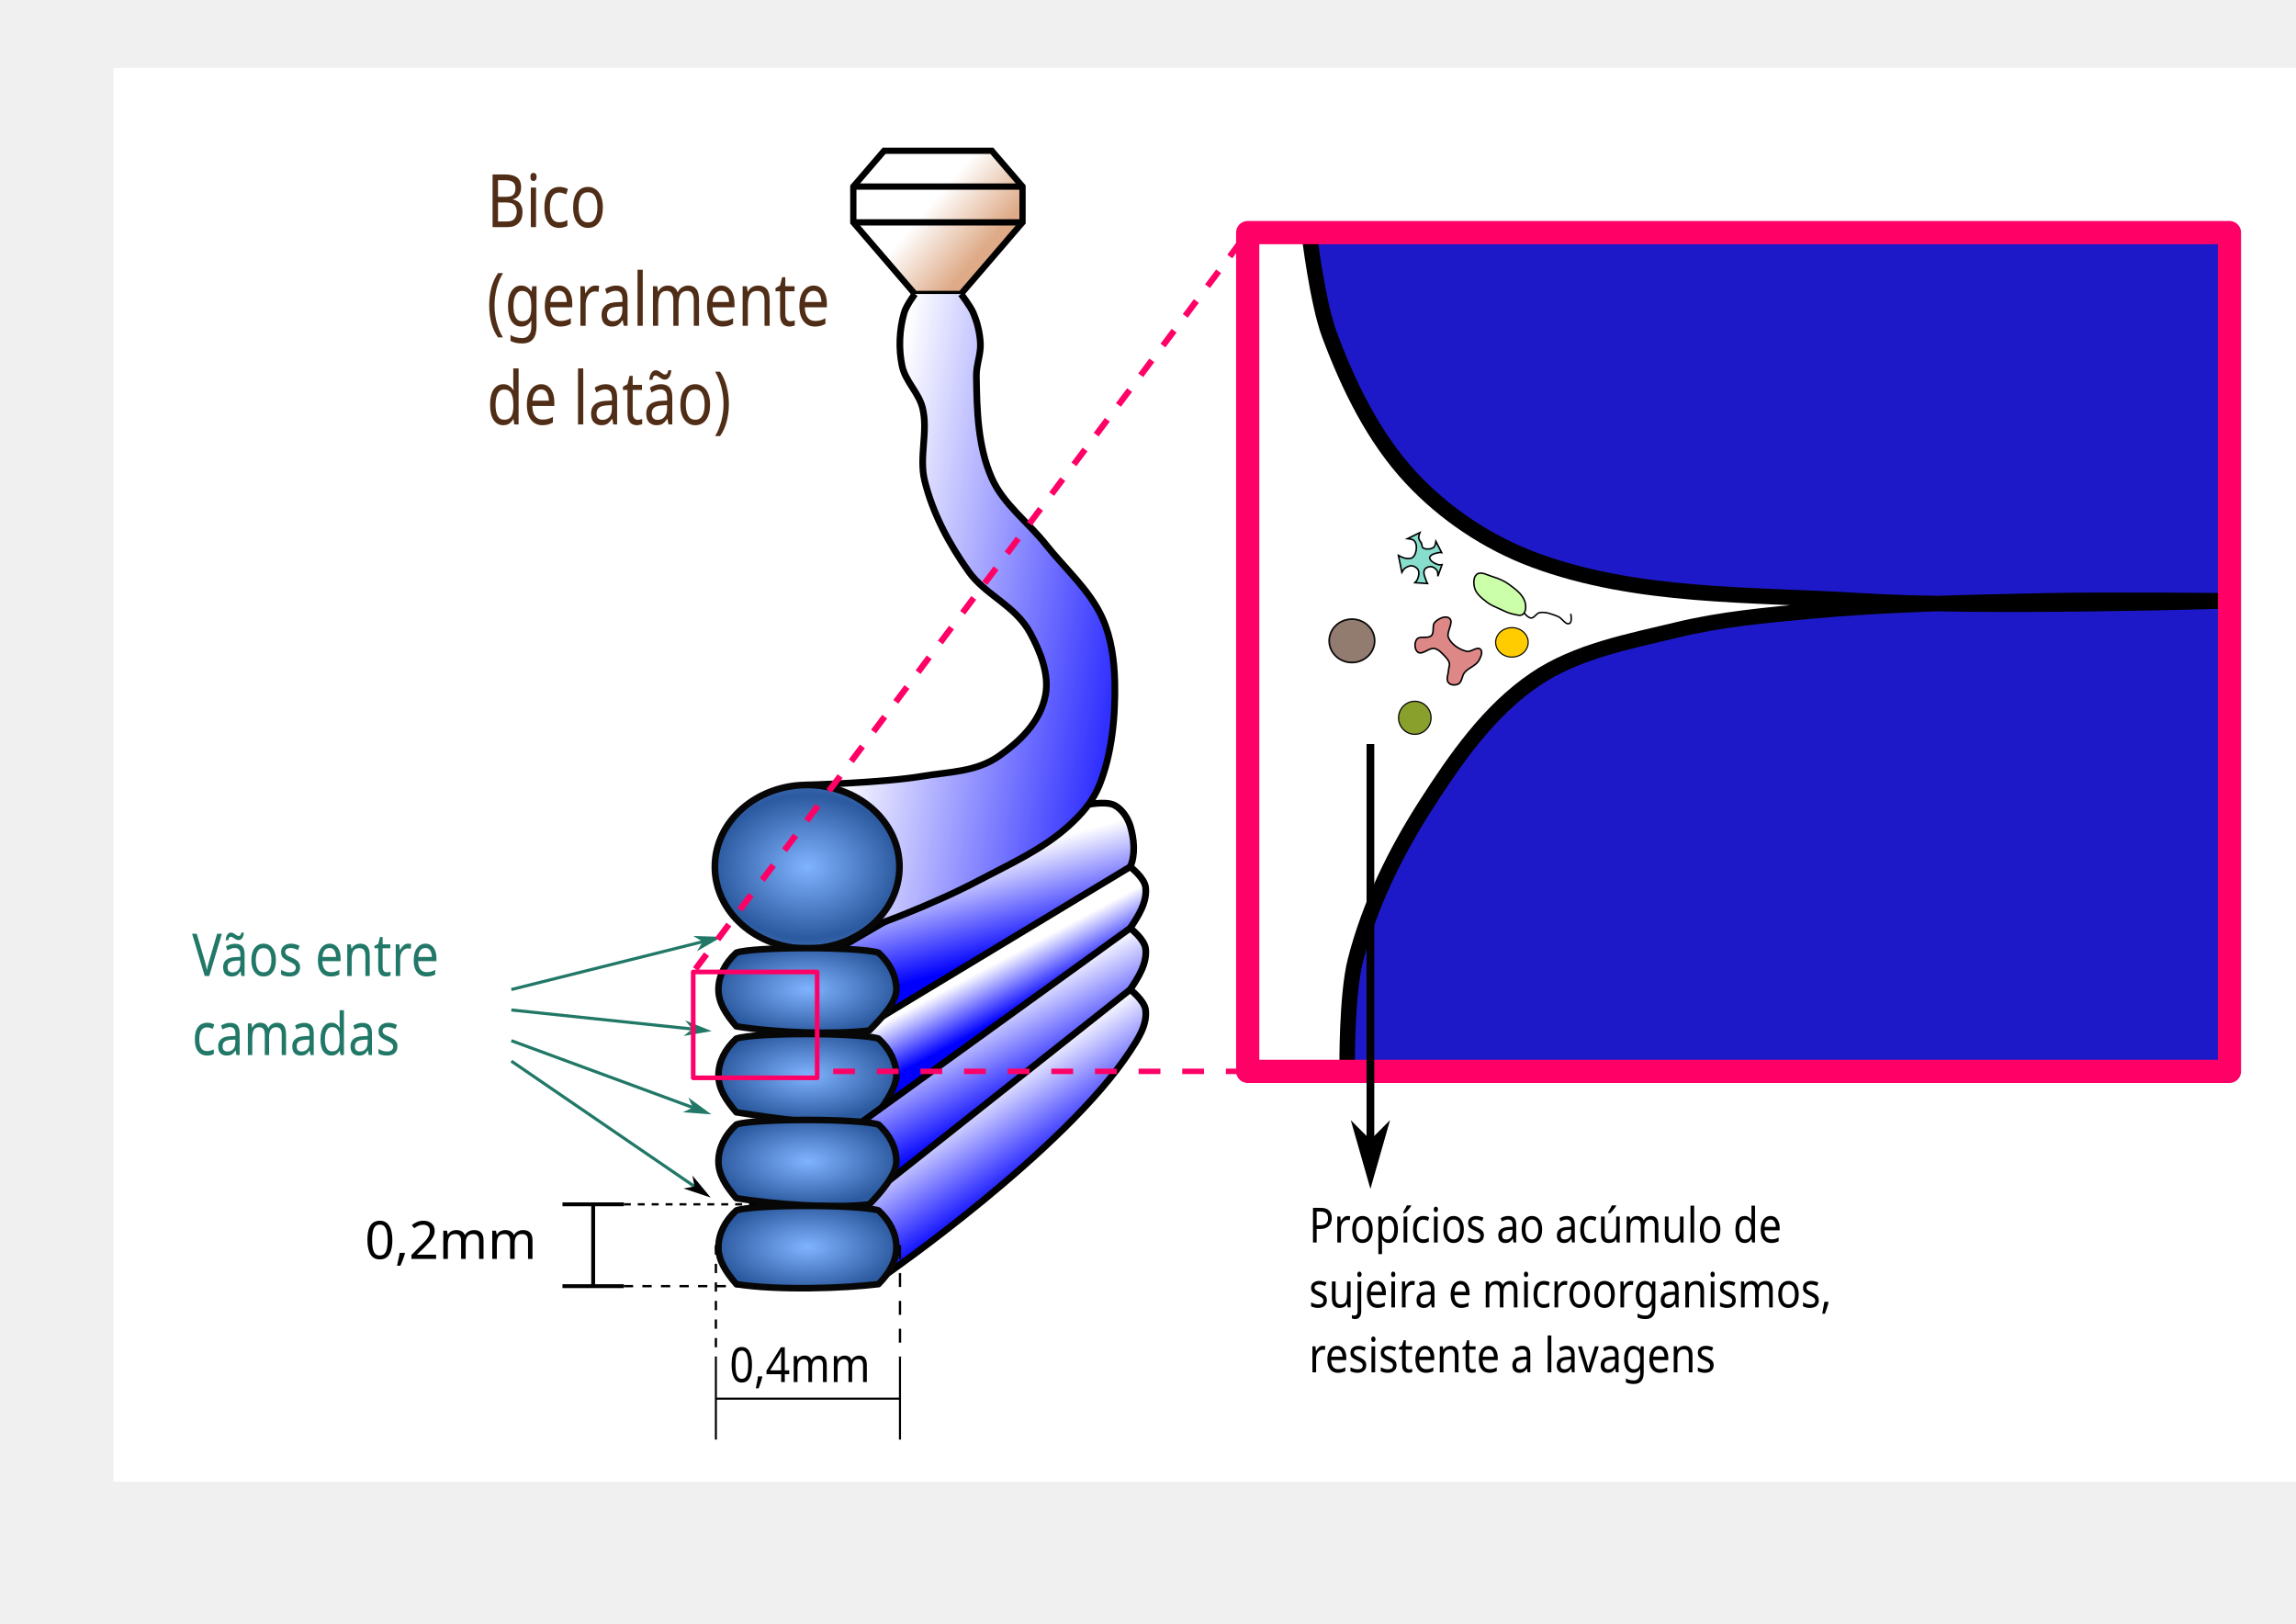
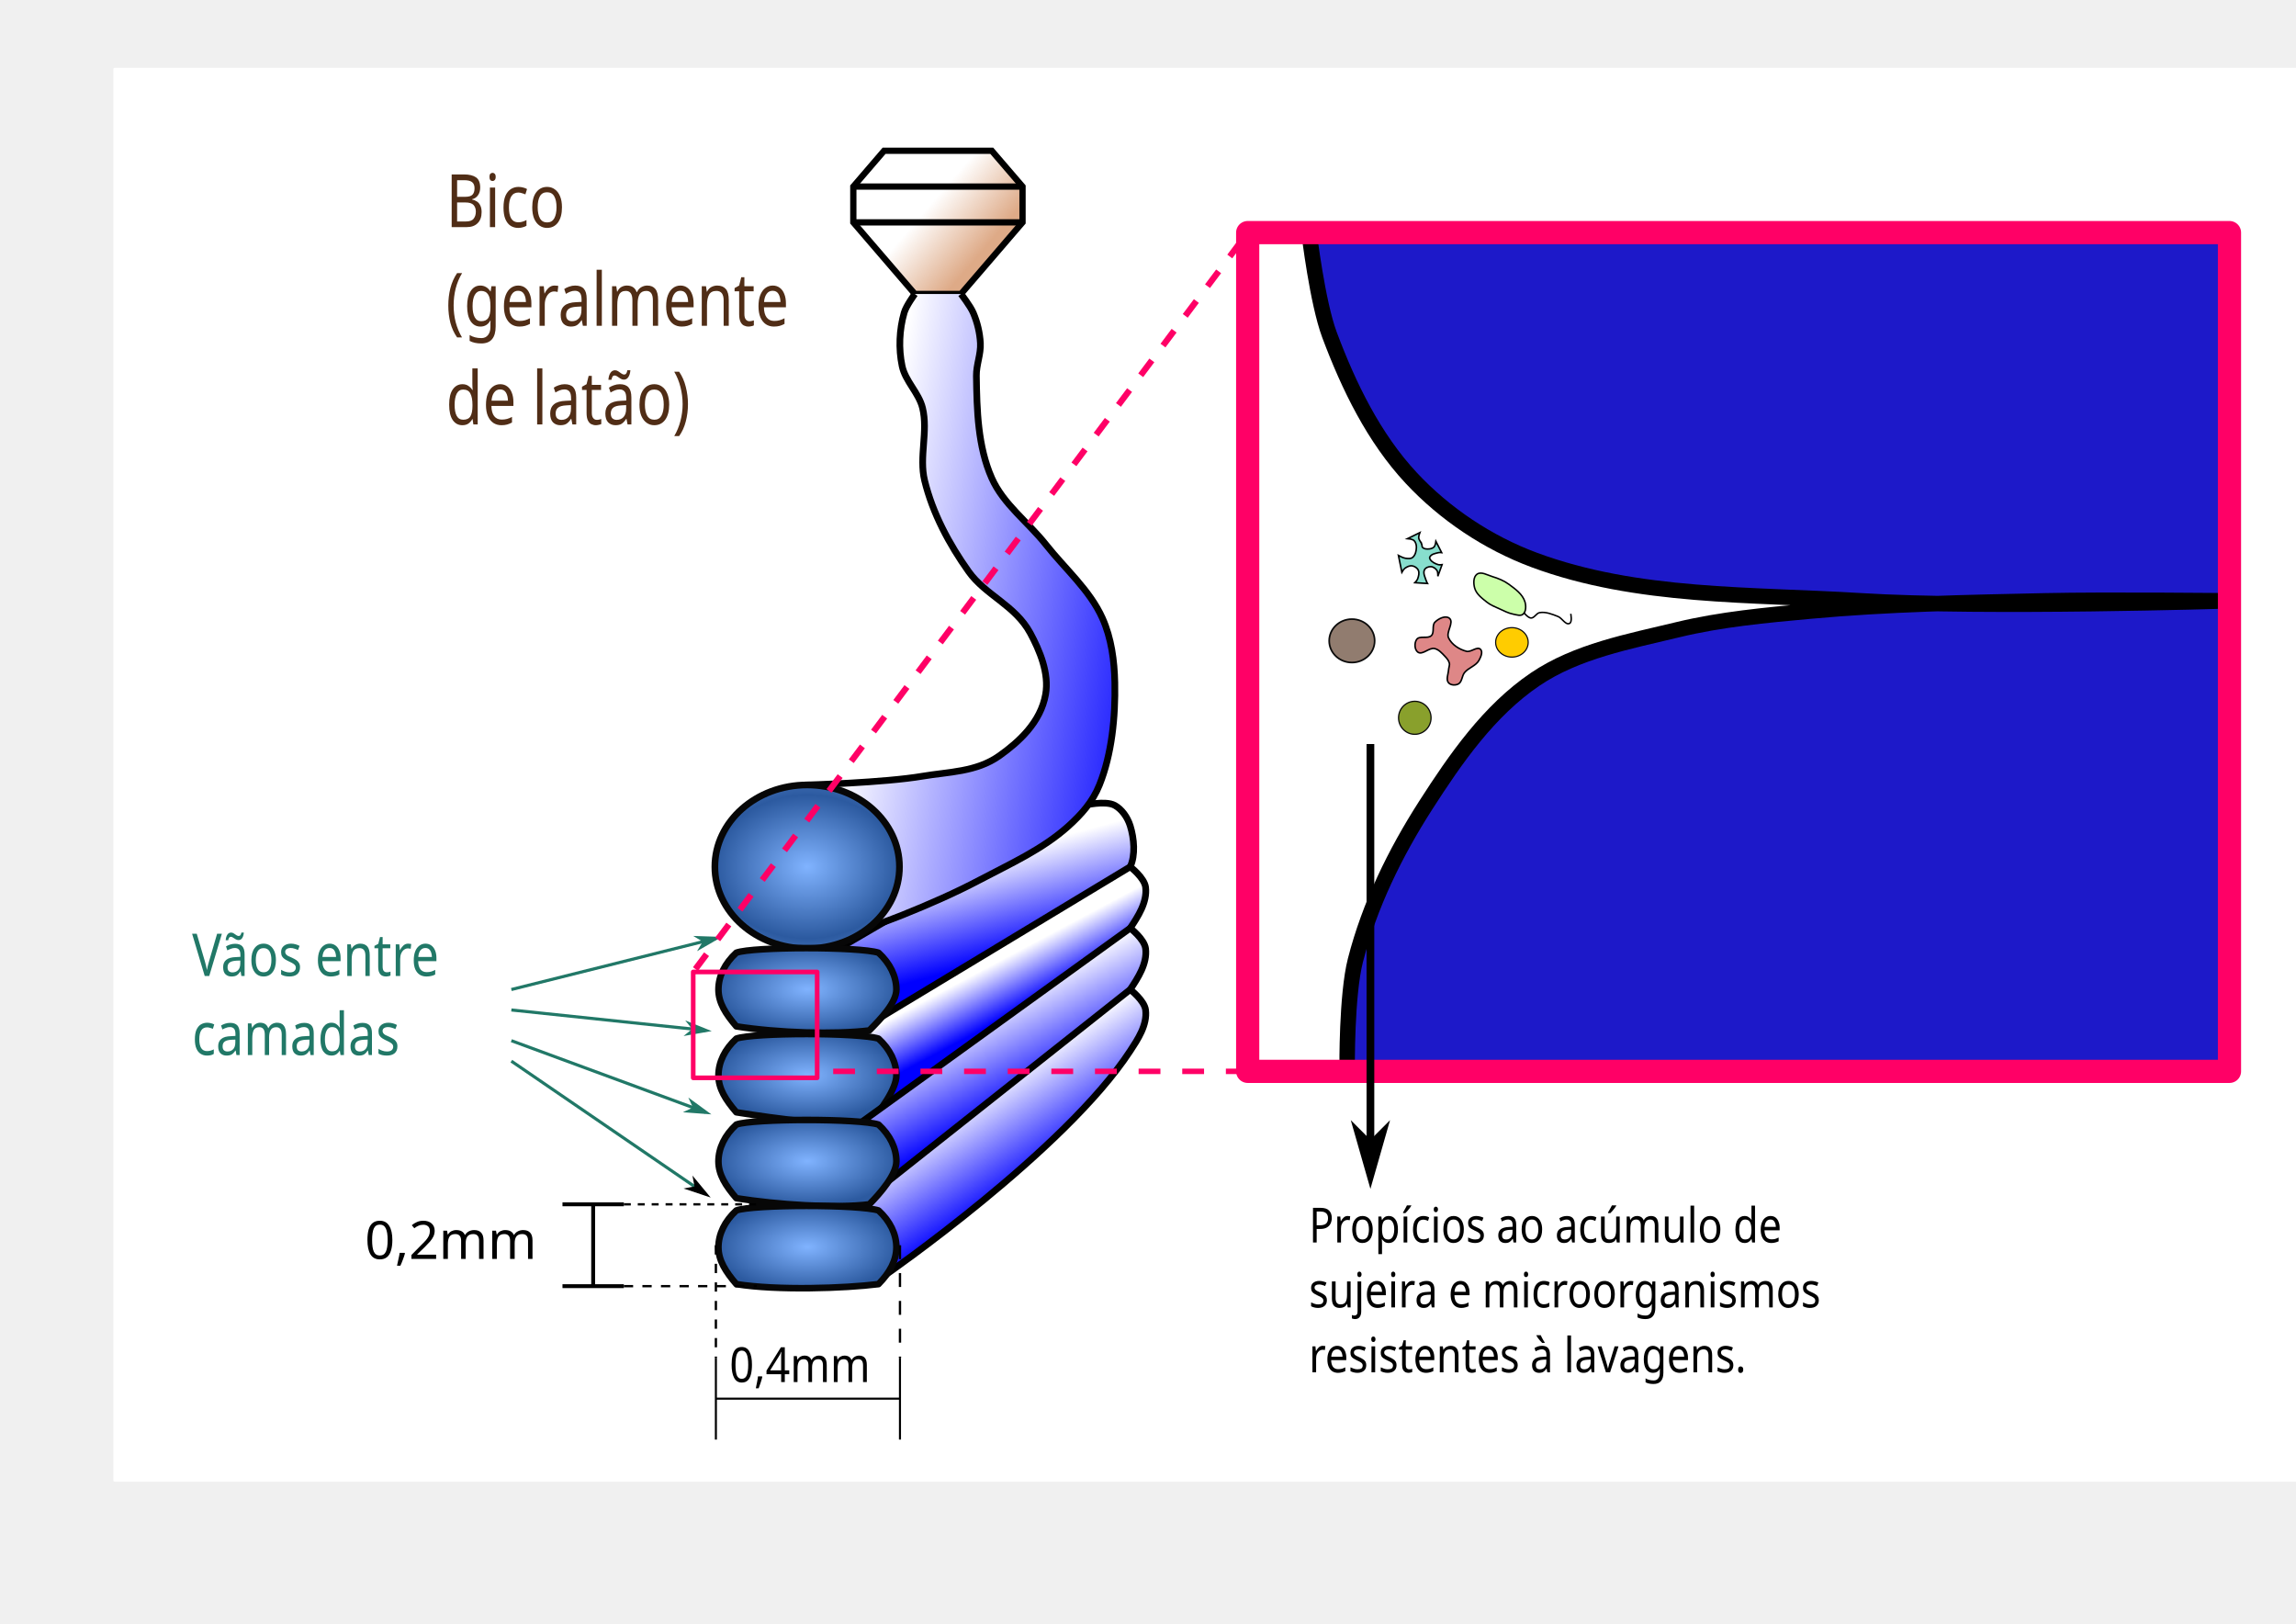
<svg xmlns="http://www.w3.org/2000/svg" xmlns:xlink="http://www.w3.org/1999/xlink" width="297mm" height="210mm" viewBox="0 0 297 210" version="1.1" id="svg8">
  <defs id="defs2">
    <marker orient="auto" refY="0.0" refX="0.0" id="marker5296" style="overflow:visible;">
      <path id="path5294" d="M 0.0,0.0 L 5.0,-5.0 L -12.5,0.0 L 5.0,5.0 L 0.0,0.0 z " style="fill-rule:evenodd;stroke:#000000;stroke-width:1pt;stroke-opacity:1;fill:#000000;fill-opacity:1" transform="scale(0.4) rotate(180) translate(10,0)" />
    </marker>
    <marker style="overflow:visible;" id="marker5130" refX="0.0" refY="0.0" orient="auto">
      <path transform="scale(0.4) rotate(180) translate(10,0)" style="fill-rule:evenodd;stroke:#000000;stroke-width:1pt;stroke-opacity:1;fill:#000000;fill-opacity:1" d="M 0.0,0.0 L 5.0,-5.0 L -12.5,0.0 L 5.0,5.0 L 0.0,0.0 z " id="path5128" />
    </marker>
    <marker style="overflow:visible;" id="marker5102" refX="0.0" refY="0.0" orient="auto">
      <path transform="scale(0.4) rotate(180) translate(10,0)" style="fill-rule:evenodd;stroke:#217867;stroke-width:1pt;stroke-opacity:1;fill:#217867;fill-opacity:1" d="M 0.0,0.0 L 5.0,-5.0 L -12.5,0.0 L 5.0,5.0 L 0.0,0.0 z " id="path5100" />
    </marker>
    <marker style="overflow:visible;" id="marker5080" refX="0.0" refY="0.0" orient="auto">
      <path transform="scale(0.4) rotate(180) translate(10,0)" style="fill-rule:evenodd;stroke:#217867;stroke-width:1pt;stroke-opacity:1;fill:#217867;fill-opacity:1" d="M 0.0,0.0 L 5.0,-5.0 L -12.5,0.0 L 5.0,5.0 L 0.0,0.0 z " id="path5078" />
    </marker>
    <marker orient="auto" refY="0.0" refX="0.0" id="Arrow1Mend" style="overflow:visible;">
      <path id="path4805" d="M 0.0,0.0 L 5.0,-5.0 L -12.5,0.0 L 5.0,5.0 L 0.0,0.0 z " style="fill-rule:evenodd;stroke:#217867;stroke-width:1pt;stroke-opacity:1;fill:#217867;fill-opacity:1" transform="scale(0.4) rotate(180) translate(10,0)" />
    </marker>
    <linearGradient id="linearGradient4670">
      <stop style="stop-color:#80b3ff;stop-opacity:1" offset="0" id="stop4666" />
      <stop style="stop-color:#2c5aa0;stop-opacity:1" offset="1" id="stop4668" />
    </linearGradient>
    <linearGradient id="linearGradient4615">
      <stop id="stop4611" offset="0" style="stop-color:#0000ff;stop-opacity:1;" />
      <stop id="stop4613" offset="1" style="stop-color:#ffffff;stop-opacity:1" />
    </linearGradient>
    <linearGradient id="linearGradient4607">
      <stop style="stop-color:#0000ff;stop-opacity:1;" offset="0" id="stop4603" />
      <stop style="stop-color:#0000ff;stop-opacity:0;" offset="1" id="stop4605" />
    </linearGradient>
    <linearGradient id="linearGradient4569">
      <stop style="stop-color:#deaa87;stop-opacity:1;" offset="0" id="stop4565" />
      <stop style="stop-color:#deaa87;stop-opacity:0;" offset="1" id="stop4567" />
    </linearGradient>
    <linearGradient xlink:href="#linearGradient4569" id="linearGradient4571" x1="185.208" y1="119.729" x2="177.271" y2="111.792" gradientUnits="userSpaceOnUse" gradientTransform="matrix(0.7520661,0,0,0.8750001,-12.98863,15.62759)" />
    <linearGradient xlink:href="#linearGradient4615" id="linearGradient4587" x1="219.604" y1="172.646" x2="166.688" y2="162.062" gradientUnits="userSpaceOnUse" gradientTransform="matrix(0.7520661,0,0,1,-12.98863,0)" />
    <linearGradient xlink:href="#linearGradient4607" id="linearGradient4609" x1="195.792" y1="209.688" x2="193.146" y2="196.458" gradientUnits="userSpaceOnUse" gradientTransform="matrix(0.7520661,0,0,1,-12.98863,0)" />
    <linearGradient xlink:href="#linearGradient4615" id="linearGradient4623" x1="195.792" y1="216.302" x2="193.146" y2="209.688" gradientUnits="userSpaceOnUse" gradientTransform="matrix(0.7520661,0,0,1,-12.98863,0)" />
    <linearGradient xlink:href="#linearGradient4615" id="linearGradient4643" x1="203.729" y1="225.562" x2="198.438" y2="212.333" gradientUnits="userSpaceOnUse" gradientTransform="matrix(0.7520661,0,0,1,-12.98863,0)" />
    <linearGradient xlink:href="#linearGradient4615" id="linearGradient4651" x1="199.76" y1="237.469" x2="193.146" y2="224.24" gradientUnits="userSpaceOnUse" gradientTransform="matrix(0.7520661,0,0,1,-12.98863,0)" />
    <radialGradient xlink:href="#linearGradient4670" id="radialGradient4674" cx="156.104" cy="199.104" fx="156.104" fy="199.104" r="16.375" gradientTransform="matrix(-3.9559698e-7,0.5655222,-0.7291019,-9.0173609e-7,249.5793,110.824)" gradientUnits="userSpaceOnUse" spreadMethod="reflect" />
    <radialGradient xlink:href="#linearGradient4670" id="radialGradient4682" cx="155.575" cy="214.948" fx="155.575" fy="214.948" r="16.375" gradientTransform="matrix(0.7250038,0,0,0.3558128,-8.348789,138.4667)" gradientUnits="userSpaceOnUse" />
    <radialGradient xlink:href="#linearGradient4670" id="radialGradient4690" cx="155.575" cy="226.06" fx="155.575" fy="226.06" r="16.375" gradientTransform="matrix(0.7250038,0,0,0.3558128,-8.348789,145.6252)" gradientUnits="userSpaceOnUse" />
    <radialGradient xlink:href="#linearGradient4670" id="radialGradient4698" cx="155.575" cy="237.173" fx="155.575" fy="237.173" r="16.375" gradientTransform="matrix(0.7250038,0,0,0.3558128,-8.348789,152.7838)" gradientUnits="userSpaceOnUse" />
    <radialGradient xlink:href="#linearGradient4670" id="radialGradient4706" cx="155.575" cy="248.285" fx="155.575" fy="248.285" r="16.375" gradientTransform="matrix(0.7250038,0,0,0.3558128,-8.348789,159.9423)" gradientUnits="userSpaceOnUse" />
  </defs>
  <g id="layer1" transform="translate(0,-87)">
    <rect style="opacity:1;vector-effect:none;fill:#ffffff;fill-opacity:1;stroke:#ffffff;stroke-width:0.3;stroke-linecap:round;stroke-linejoin:round;stroke-miterlimit:4;stroke-dasharray:none;stroke-dashoffset:0;stroke-opacity:1" id="rect5207" width="285.75" height="182.562" x="14.817" y="95.917" />
    <path style="fill:url(#linearGradient4571);fill-opacity:1;fill-rule:evenodd;stroke:#000000;stroke-width:0.811;stroke-linecap:butt;stroke-linejoin:miter;stroke-miterlimit:4;stroke-dasharray:none;stroke-opacity:1" d="m 128.29,106.5 3.98,4.63 v 4.63 l -7.959,9.26 h -5.97 l -7.959,-9.26 V 111.13 L 114.361,106.5 Z" id="path4484" />
    <path style="fill:none;fill-rule:evenodd;stroke:#000000;stroke-width:0.811;stroke-linecap:butt;stroke-linejoin:miter;stroke-miterlimit:4;stroke-dasharray:none;stroke-opacity:1" d="m 110.382,115.76 h 21.888" id="path4486" />
    <path style="fill:none;fill-rule:evenodd;stroke:#000000;stroke-width:0.811;stroke-linecap:butt;stroke-linejoin:miter;stroke-miterlimit:4;stroke-dasharray:none;stroke-opacity:1" d="m 110.382,111.13 h 21.888" id="path4488" />
    <path style="fill:url(#linearGradient4609);fill-opacity:1;fill-rule:evenodd;stroke:#000000;stroke-width:0.867;stroke-linecap:butt;stroke-linejoin:miter;stroke-miterlimit:4;stroke-dasharray:none;stroke-opacity:1" d="m 114.361,218.948 15.919,-9.26 11.939,-7.938 c 0,0 3.2,-0.968 3.98,-2.646 0.697,-1.5 0.508,-3.662 0,-5.292 -0.359,-1.152 -1.123,-2.169 -1.99,-2.646 -1.226,-0.675 -3.98,0 -3.98,0 l -31.75,18.521 z" id="path4557" />
    <path style="fill:url(#linearGradient4587);fill-opacity:1;fill-rule:evenodd;stroke:#000000;stroke-width:0.867;stroke-linecap:butt;stroke-linejoin:miter;stroke-miterlimit:4;stroke-dasharray:none;stroke-opacity:1" d="m 124.31,125.021 c 0,0 1.207,1.552 1.589,2.446 0.526,1.233 0.848,2.576 0.921,3.915 0.077,1.416 -0.539,2.805 -0.52,4.223 0.06,4.459 0.186,9.151 1.99,13.229 1.496,3.384 4.714,5.704 7.009,8.606 2.48,3.136 5.667,5.867 7.306,9.514 1.16,2.582 1.546,5.509 1.604,8.338 0.091,4.458 -0.394,9.264 -1.99,13.229 -0.885,2.199 -2.344,3.81 -3.98,5.292 -3.327,3.014 -7.54,4.896 -11.51,6.993 -3.235,1.709 -6.602,3.17 -9.996,4.536 -4.04,1.626 -12.322,4.347 -12.322,4.347 v -21.167 c 0,0 9.981,-0.293 14.924,-1.134 3.355,-0.571 6.967,-0.524 9.949,-2.646 2.481,-1.766 5.323,-4.296 5.97,-7.938 0.482,-2.714 -0.763,-5.675 -1.99,-7.938 -1.939,-3.577 -5.786,-4.885 -7.959,-7.938 -2.531,-3.555 -4.667,-7.546 -5.702,-11.786 -0.742,-3.039 0.479,-6.343 -0.267,-9.381 -0.48,-1.954 -2.229,-3.457 -2.643,-5.425 -0.473,-2.251 -0.365,-4.684 0.267,-6.895 0.256,-0.893 1.381,-2.42 1.381,-2.42" id="path4490" />
    <ellipse style="opacity:1;vector-effect:none;fill:url(#radialGradient4674);fill-opacity:1;stroke:#070707;stroke-width:0.867;stroke-linecap:round;stroke-linejoin:round;stroke-miterlimit:4;stroke-dasharray:none;stroke-dashoffset:0;stroke-opacity:1" id="path4494" cx="104.412" cy="199.104" rx="11.939" ry="10.583" />
    <path style="fill:url(#linearGradient4623);fill-opacity:1;fill-rule:evenodd;stroke:#000000;stroke-width:0.867;stroke-linecap:butt;stroke-linejoin:miter;stroke-miterlimit:4;stroke-dasharray:none;stroke-opacity:1" d="M 113.366,230.854 134.26,217.625 c 0,0 8.774,-5.816 11.939,-10.583 0.982,-1.478 2.227,-3.345 1.99,-5.292 -0.15,-1.231 -1.99,-2.646 -1.99,-2.646 v 0 0 l -35.074,21.167 z" id="path4559" />
    <path style="opacity:1;vector-effect:none;fill:url(#radialGradient4682);fill-opacity:1;stroke:#070707;stroke-width:0.851;stroke-linecap:round;stroke-linejoin:round;stroke-miterlimit:4;stroke-dasharray:none;stroke-dashoffset:0;stroke-opacity:1" d="m 95.254,210.217 c -1.501,1.372 -2.315,3.044 -2.32,4.763 0.004,1.719 0.942,3.16 2.316,4.763 5.306,0.85 12.804,1.077 17.198,0.529 1.453,-1.467 3.5,-3.573 3.505,-5.291 -0.005,-1.719 -0.817,-3.39 -2.316,-4.763 -2.479,-0.794 -16.235,-0.794 -18.383,0 z" id="path4496" />
    <path style="opacity:1;vector-effect:none;fill:url(#radialGradient4690);fill-opacity:1;stroke:#070707;stroke-width:0.851;stroke-linecap:round;stroke-linejoin:round;stroke-miterlimit:4;stroke-dasharray:none;stroke-dashoffset:0;stroke-opacity:1" d="m 95.254,221.329 c -1.501,1.372 -2.315,3.044 -2.32,4.763 0.004,1.719 0.942,3.16 2.316,4.763 5.306,0.85 12.804,1.871 17.198,1.323 1.453,-1.467 3.5,-4.366 3.505,-6.085 -0.005,-1.719 -0.817,-3.39 -2.316,-4.763 -2.479,-0.794 -16.235,-0.794 -18.383,0 z" id="path4496-3" />
    <path style="fill:url(#linearGradient4643);fill-opacity:1;fill-rule:evenodd;stroke:#000000;stroke-width:0.867;stroke-linecap:butt;stroke-linejoin:miter;stroke-miterlimit:4;stroke-dasharray:none;stroke-opacity:1" d="m 113.771,241.438 26.458,-21.167 c 0,0 4.387,-2.908 5.97,-5.292 0.982,-1.478 2.227,-3.345 1.99,-5.292 -0.15,-1.231 -1.99,-2.646 -1.99,-2.646 l -34.822,25.135 z" id="path4561" />
    <path style="fill:url(#linearGradient4651);fill-opacity:1;fill-rule:evenodd;stroke:#000000;stroke-width:0.867;stroke-linecap:butt;stroke-linejoin:miter;stroke-miterlimit:4;stroke-dasharray:none;stroke-opacity:1" d="m 114.361,252.021 c 0,0 23.384,-16.186 31.837,-29.104 0.974,-1.488 2.227,-3.345 1.99,-5.292 -0.15,-1.231 -1.99,-2.646 -1.99,-2.646 l -35.074,27.781 z" id="path4563" />
    <path style="opacity:1;vector-effect:none;fill:url(#radialGradient4698);fill-opacity:1;stroke:#070707;stroke-width:0.851;stroke-linecap:round;stroke-linejoin:round;stroke-miterlimit:4;stroke-dasharray:none;stroke-dashoffset:0;stroke-opacity:1" d="m 95.254,232.442 c -1.501,1.372 -2.315,3.044 -2.32,4.763 0.004,1.719 0.942,3.16 2.316,4.763 5.306,0.85 12.804,1.341 17.198,0.794 1.453,-1.467 3.5,-3.837 3.505,-5.556 -0.005,-1.719 -0.817,-3.39 -2.316,-4.763 -2.479,-0.794 -16.235,-0.794 -18.383,0 z" id="path4496-3-6" />
    <path style="opacity:1;vector-effect:none;fill:url(#radialGradient4706);fill-opacity:1;stroke:#070707;stroke-width:0.851;stroke-linecap:round;stroke-linejoin:round;stroke-miterlimit:4;stroke-dasharray:none;stroke-dashoffset:0;stroke-opacity:1" d="m 95.254,243.554 c -1.501,1.372 -2.315,3.044 -2.32,4.763 0.004,1.719 0.942,3.16 2.316,4.763 5.306,0.85 13.989,0.548 18.384,0 1.453,-1.467 2.314,-3.044 2.32,-4.763 -0.005,-1.719 -0.817,-3.39 -2.316,-4.763 -2.479,-0.794 -16.235,-0.794 -18.383,0 z" id="path4496-3-6-7" />
    <path style="fill:none;fill-rule:evenodd;stroke:#000000;stroke-width:0.5;stroke-linecap:butt;stroke-linejoin:miter;stroke-miterlimit:4;stroke-dasharray:none;stroke-opacity:1" d="M 80.698,242.76 H 72.76" id="path4708" />
    <path style="fill:none;fill-rule:evenodd;stroke:#000000;stroke-width:0.5;stroke-linecap:butt;stroke-linejoin:miter;stroke-miterlimit:4;stroke-dasharray:none;stroke-opacity:1" d="m 76.729,242.76 v 10.583" id="path4710" />
    <path style="fill:none;fill-rule:evenodd;stroke:#000000;stroke-width:0.5;stroke-linecap:butt;stroke-linejoin:miter;stroke-miterlimit:4;stroke-dasharray:none;stroke-opacity:1" d="M 80.698,253.344 H 72.76" id="path4712" />
    <path style="fill:none;fill-rule:evenodd;stroke:#000000;stroke-width:0.3;stroke-linecap:butt;stroke-linejoin:miter;stroke-miterlimit:4;stroke-dasharray:0.9, 0.9;stroke-dashoffset:0;stroke-opacity:1" d="m 80.698,242.76 h 17.198 v 0 0" id="path4714" />
    <path style="fill:none;fill-rule:evenodd;stroke:#000000;stroke-width:0.3;stroke-linecap:butt;stroke-linejoin:miter;stroke-miterlimit:4;stroke-dasharray:1.2, 1.2;stroke-dashoffset:0;stroke-opacity:1" d="m 80.698,253.344 h 17.198 v 0 0" id="path4714-5" />
    <text xml:space="preserve" style="font-style:normal;font-variant:normal;font-weight:normal;font-stretch:normal;font-size:6.791px;line-height:9.095px;font-family:'Arial Black';-inkscape-font-specification:'Arial Black, ';font-variant-ligatures:normal;font-variant-caps:normal;font-variant-numeric:normal;font-feature-settings:normal;text-align:start;letter-spacing:0px;word-spacing:0px;writing-mode:lr-tb;text-anchor:start;fill:#000000;fill-opacity:1;stroke:none;stroke-width:0.364px;stroke-linecap:butt;stroke-linejoin:miter;stroke-opacity:1" x="47.326" y="249.161" id="text4748" transform="scale(0.9973837,1.002623)">
      <tspan id="tspan4746" x="47.326" y="249.161" style="stroke-width:0.364px">0,2mm</tspan>
    </text>
    <path style="fill:none;fill-rule:evenodd;stroke:#000000;stroke-width:0.265px;stroke-linecap:butt;stroke-linejoin:miter;stroke-opacity:1" d="m 92.604,262.604 1e-5,10.583 -1e-5,-5.292 h 23.812 v -5.292 l 1e-5,10.583" id="path4750" />
    <path style="fill:none;fill-rule:evenodd;stroke:#000000;stroke-width:0.3;stroke-linecap:butt;stroke-linejoin:miter;stroke-miterlimit:4;stroke-dasharray:1.2, 1.2;stroke-dashoffset:0;stroke-opacity:1" d="m 92.604,248.052 v 14.552" id="path4767" />
    <path style="fill:none;fill-rule:evenodd;stroke:#000000;stroke-width:0.3;stroke-linecap:butt;stroke-linejoin:miter;stroke-miterlimit:4;stroke-dasharray:1.8, 1.8;stroke-dashoffset:0;stroke-opacity:1" d="m 116.417,248.052 v 14.552" id="path4767-2" />
    <text xml:space="preserve" style="font-style:normal;font-variant:normal;font-weight:normal;font-stretch:normal;font-size:5.893px;line-height:7.893px;font-family:'Arial Black';-inkscape-font-specification:'Arial Black, ';font-variant-ligatures:normal;font-variant-caps:normal;font-variant-numeric:normal;font-feature-settings:normal;text-align:start;letter-spacing:0px;word-spacing:0px;writing-mode:lr-tb;text-anchor:start;fill:#000000;fill-opacity:1;stroke:none;stroke-width:0.316px;stroke-linecap:butt;stroke-linejoin:miter;stroke-opacity:1" x="100.258" y="250.145" id="text4786" transform="scale(0.9413141,1.062345)">
      <tspan id="tspan4784" x="100.258" y="250.145" style="stroke-width:0.316px">0,4mm</tspan>
    </text>
    <path style="fill:#217867;fill-rule:evenodd;stroke:#217867;stroke-width:0.4;stroke-linecap:butt;stroke-linejoin:miter;stroke-miterlimit:4;stroke-dasharray:none;stroke-opacity:1;marker-end:url(#marker5130)" d="M 66.146,224.24 91.281,241.438" id="path4788" />
    <path style="fill:#217867;fill-rule:evenodd;stroke:#217867;stroke-width:0.4;stroke-linecap:butt;stroke-linejoin:miter;stroke-miterlimit:4;stroke-dasharray:none;stroke-opacity:1;marker-end:url(#Arrow1Mend)" d="m 66.146,221.594 25.135,9.26" id="path4790" />
    <path style="fill:#217867;fill-rule:evenodd;stroke:#217867;stroke-width:0.4;stroke-linecap:butt;stroke-linejoin:miter;stroke-miterlimit:4;stroke-dasharray:none;stroke-opacity:1;marker-end:url(#marker5080)" d="m 66.146,217.625 25.135,2.646" id="path4792" />
    <path style="fill:#217867;fill-rule:evenodd;stroke:#217867;stroke-width:0.4;stroke-linecap:butt;stroke-linejoin:miter;stroke-miterlimit:4;stroke-dasharray:none;stroke-opacity:1;marker-end:url(#marker5102)" d="m 66.146,214.979 26.458,-6.615" id="path4794" />
    <text xml:space="preserve" style="font-style:normal;font-variant:normal;font-weight:normal;font-stretch:normal;font-size:6.993px;line-height:9.366px;font-family:'Arial Black';-inkscape-font-specification:'Arial Black, ';font-variant-ligatures:normal;font-variant-caps:normal;font-variant-numeric:normal;font-feature-settings:normal;text-align:start;letter-spacing:0px;word-spacing:0px;writing-mode:lr-tb;text-anchor:start;fill:#217867;fill-opacity:1;stroke:none;stroke-width:0.375px;stroke-linecap:butt;stroke-linejoin:miter;stroke-opacity:1" x="27.131" y="195.284" id="text5170" transform="scale(0.9158627,1.091867)">
      <tspan id="tspan5168" x="27.131" y="195.284" style="fill:#217867;fill-opacity:1;stroke-width:0.375px">Vãos entre</tspan>
      <tspan x="27.131" y="204.65" style="fill:#217867;fill-opacity:1;stroke-width:0.375px" id="tspan5172">camadas</tspan>
    </text>
-     <text xml:space="preserve" style="font-style:normal;font-variant:normal;font-weight:normal;font-stretch:normal;font-size:8.588px;line-height:11.502px;font-family:'Arial Black';-inkscape-font-specification:'Arial Black, ';font-variant-ligatures:normal;font-variant-caps:normal;font-variant-numeric:normal;font-feature-settings:normal;text-align:start;letter-spacing:0px;word-spacing:0px;writing-mode:lr-tb;text-anchor:start;fill:#502d16;fill-opacity:1;stroke:none;stroke-width:0.46px;stroke-linecap:butt;stroke-linejoin:miter;stroke-opacity:1" x="69.863" y="104.894" id="text5182" transform="scale(0.9013624,1.109432)">
-       <tspan id="tspan5180" x="69.863" y="104.894" style="fill:#502d16;stroke-width:0.46px">Bico</tspan>
-       <tspan x="69.863" y="116.396" style="fill:#502d16;stroke-width:0.46px" id="tspan5184">(geralmente</tspan>
-       <tspan x="69.863" y="127.897" style="fill:#502d16;stroke-width:0.46px" id="tspan5186">de latão)</tspan>
+     <text xml:space="preserve" style="font-style:normal;font-variant:normal;font-weight:normal;font-stretch:normal;font-size:8.588px;line-height:11.502px;font-family:'Arial Black';-inkscape-font-specification:'Arial Black, ';font-variant-ligatures:normal;font-variant-caps:normal;font-variant-numeric:normal;font-feature-settings:normal;text-align:start;letter-spacing:0px;word-spacing:0px;writing-mode:lr-tb;text-anchor:start;fill:#502d16;fill-opacity:1;stroke:none;stroke-width:0.46px;stroke-linecap:butt;stroke-linejoin:miter;stroke-opacity:1" x="63.992" y="104.894" id="text5182" transform="scale(0.9013624,1.109432)">
+       <tspan id="tspan5180" x="63.992" y="104.894" style="fill:#502d16;stroke-width:0.46px">Bico</tspan>
+       <tspan x="63.992" y="116.396" style="fill:#502d16;stroke-width:0.46px" id="tspan5184">(geralmente</tspan>
+       <tspan x="63.992" y="127.897" style="fill:#502d16;stroke-width:0.46px" id="tspan5186">de latão)</tspan>
    </text>
    <path style="fill:#1d19c9;fill-opacity:1;fill-rule:evenodd;stroke:#000000;stroke-width:2;stroke-linecap:butt;stroke-linejoin:miter;stroke-miterlimit:4;stroke-dasharray:none;stroke-opacity:1" d="m 169.333,117.083 c 0,0 1.069,9.018 2.646,13.229 2.493,6.659 5.732,13.323 10.583,18.521 4.34,4.649 9.914,8.366 15.875,10.583 13.328,4.959 28.14,4.408 42.333,5.292 15.844,0.986 47.625,0 47.625,0 0,0 -15.877,-0.173 -23.812,0 -10.159,0.222 -20.336,0.399 -30.455,1.33 -5.734,0.527 -11.509,1.052 -17.105,2.405 -6.326,1.53 -13.052,2.766 -18.442,6.414 -5.962,4.036 -10.277,10.244 -14.165,16.303 -3.962,6.175 -7.264,12.939 -9.087,20.045 -1.155,4.501 -1.069,13.898 -1.069,13.898 l 114.124,0.535 0.012,-60.931 10e-6,-47.625 z" id="path5211" />
    <ellipse style="opacity:1;vector-effect:none;fill:#917c6f;fill-opacity:1;stroke:#0a0a0a;stroke-width:0.217;stroke-linecap:round;stroke-linejoin:round;stroke-miterlimit:4;stroke-dasharray:none;stroke-dashoffset:0;stroke-opacity:1" id="path5213" cx="174.879" cy="169.88" rx="2.941" ry="2.807" />
    <path style="fill:#de8787;fill-rule:evenodd;stroke:#000000;stroke-width:0.201px;stroke-linecap:butt;stroke-linejoin:miter;stroke-opacity:1" d="m 187.38,173.63 c -0.032,0.559 -0.368,1.261 0,1.68 0.281,0.32 0.883,0.348 1.26,0.153 0.495,-0.256 0.453,-1.043 0.806,-1.477 0.515,-0.633 1.47,-0.863 1.865,-1.579 0.231,-0.42 0.537,-1.086 0.202,-1.426 -0.431,-0.437 -1.223,0.407 -1.814,0.255 -0.931,-0.239 -1.903,-0.856 -2.318,-1.731 -0.363,-0.766 0.758,-2.016 0.101,-2.546 -0.503,-0.406 -1.411,0.048 -1.865,0.509 -0.417,0.423 -0.035,1.309 -0.454,1.731 -0.467,0.471 -1.537,-0.037 -1.915,0.509 -0.309,0.447 -0.283,1.306 0.151,1.629 0.594,0.443 1.446,-0.615 2.167,-0.458 0.529,0.115 0.936,0.573 1.31,0.967 0.251,0.265 0.52,0.559 0.605,0.917 0.067,0.283 -0.084,0.576 -0.101,0.866 z" id="path5215" />
    <path style="fill:#87decd;fill-rule:evenodd;stroke:#000000;stroke-width:0.2px;stroke-linecap:butt;stroke-linejoin:miter;stroke-opacity:1" d="m 183.914,157.388 c -0.102,-0.29 -0.361,-0.522 -0.396,-0.829 -0.026,-0.229 0.148,-0.674 0.148,-0.674 l -1.583,0.777 c 0,0 0.629,0.049 0.841,0.259 0.216,0.214 0.303,0.57 0.297,0.881 -0.009,0.465 -0.141,1.015 -0.495,1.295 -0.251,0.199 -0.628,0.147 -0.94,0.104 -0.316,-0.044 -0.891,-0.363 -0.891,-0.363 l 0.445,2.176 c 0,0 0.222,-0.393 0.396,-0.518 0.271,-0.195 0.615,-0.362 0.94,-0.311 0.317,0.05 0.656,0.266 0.792,0.57 0.155,0.345 0.035,0.785 -0.099,1.14 -0.069,0.183 -0.346,0.466 -0.346,0.466 l 1.633,0.104 c 0,0 -0.114,-0.201 -0.148,-0.311 -0.148,-0.466 -0.463,-1.014 -0.247,-1.451 0.142,-0.288 0.532,-0.434 0.841,-0.415 0.311,0.019 0.622,0.245 0.792,0.518 0.127,0.205 0.099,0.725 0.099,0.725 l 0.544,-1.503 c 0,0 -0.336,0.047 -0.495,0 -0.392,-0.117 -0.812,-0.319 -1.039,-0.674 -0.056,-0.087 -0.096,-0.218 -0.05,-0.311 0.194,-0.391 0.728,-0.473 1.138,-0.57 0.129,-0.031 0.396,0 0.396,0 l -0.742,-1.451 c 0,0 -0.069,0.549 -0.247,0.725 -0.212,0.21 -0.549,0.261 -0.841,0.259 -0.224,-0.002 -0.489,-0.037 -0.643,-0.207 -0.094,-0.103 -0.052,-0.281 -0.099,-0.415 z" id="path5217" />
    <path style="fill:#ccffaa;fill-rule:evenodd;stroke:#000000;stroke-width:0.194px;stroke-linecap:butt;stroke-linejoin:miter;stroke-opacity:1" d="m 197.019,166.434 c 0.398,-0.348 0.397,-1.076 0.243,-1.588 -0.3,-0.996 -1.26,-1.675 -2.088,-2.283 -0.635,-0.466 -1.386,-0.767 -2.136,-0.993 -0.643,-0.193 -1.449,-0.702 -1.991,-0.298 -0.477,0.356 -0.455,1.207 -0.291,1.787 0.223,0.788 0.968,1.334 1.602,1.836 0.475,0.376 1.053,0.594 1.602,0.844 0.585,0.266 1.167,0.577 1.796,0.695 0.414,0.077 0.943,0.28 1.262,0 z" id="path5219" />
    <path style="fill:none;fill-rule:evenodd;stroke:#000000;stroke-width:0.194px;stroke-linecap:butt;stroke-linejoin:miter;stroke-opacity:1" d="m 197.116,166.236 c 0,0 0.541,0.678 0.922,0.695 0.435,0.02 0.687,-0.618 1.117,-0.695 0.797,-0.142 1.623,0.202 2.379,0.496 0.542,0.211 0.986,1.158 1.505,0.893 0.365,-0.186 0.146,-1.241 0.146,-1.241" id="path5221" />
    <ellipse style="opacity:1;vector-effect:none;fill:#89a02c;fill-opacity:1;stroke:#0a0a0a;stroke-width:0.16;stroke-linecap:round;stroke-linejoin:round;stroke-miterlimit:4;stroke-dasharray:none;stroke-dashoffset:0;stroke-opacity:1" id="path5213-9" cx="183.013" cy="179.836" rx="2.101" ry="2.134" />
    <ellipse style="opacity:1;vector-effect:none;fill:#ffcc00;fill-opacity:1;stroke:#0a0a0a;stroke-width:0.151;stroke-linecap:round;stroke-linejoin:round;stroke-miterlimit:4;stroke-dasharray:none;stroke-dashoffset:0;stroke-opacity:1" id="path5213-9-1" cx="195.574" cy="170.08" rx="2.105" ry="1.905" />
    <rect style="opacity:1;vector-effect:none;fill:none;fill-opacity:1;stroke:#ff0066;stroke-width:3;stroke-linecap:round;stroke-linejoin:round;stroke-miterlimit:4;stroke-dasharray:none;stroke-dashoffset:0;stroke-opacity:1" id="rect5209" width="127" height="108.479" x="161.396" y="117.083" />
    <rect style="opacity:1;vector-effect:none;fill:none;fill-opacity:1;stroke:#ff0066;stroke-width:0.6;stroke-linecap:round;stroke-linejoin:round;stroke-miterlimit:4;stroke-dasharray:none;stroke-dashoffset:0;stroke-opacity:1" id="rect5209-2" width="16.032" height="13.694" x="89.671" y="212.705" />
    <path style="fill:#d40055;fill-rule:evenodd;stroke:#ff0066;stroke-width:0.8;stroke-linecap:butt;stroke-linejoin:miter;stroke-opacity:1;stroke-miterlimit:4;stroke-dasharray:2.4, 2.4;stroke-dashoffset:0" d="m 89.958,212.333 71.437,-95.25" id="path5274" />
    <path style="fill:none;fill-rule:evenodd;stroke:#ff0066;stroke-width:0.706;stroke-linecap:butt;stroke-linejoin:miter;stroke-miterlimit:4;stroke-dasharray:2.822, 2.822;stroke-dashoffset:0;stroke-opacity:1" d="m 161.396,225.562 h -55.562" id="path5276" />
-     <flowRoot xml:space="preserve" id="flowRoot5278" style="fill:black;stroke:none;stroke-opacity:1;stroke-width:1px;stroke-linejoin:miter;stroke-linecap:butt;fill-opacity:1;font-family:'Arial Black';font-style:normal;font-weight:normal;font-size:18.667px;line-height:25px;letter-spacing:0px;word-spacing:0px;-inkscape-font-specification:'Arial Black, ';font-stretch:normal;font-variant:normal;text-anchor:start;text-align:start;writing-mode:lr;font-variant-ligatures:normal;font-variant-caps:normal;font-variant-numeric:normal;font-feature-settings:normal">
+     <flowRoot xml:space="preserve" id="flowRoot5278" style="font-style:normal;font-variant:normal;font-weight:normal;font-stretch:normal;font-size:18.667px;line-height:25px;font-family:'Arial Black';-inkscape-font-specification:'Arial Black, ';font-variant-ligatures:normal;font-variant-caps:normal;font-variant-numeric:normal;font-feature-settings:normal;text-align:start;letter-spacing:0px;word-spacing:0px;writing-mode:lr-tb;text-anchor:start;fill:#000000;fill-opacity:1;stroke:none;stroke-width:1px;stroke-linecap:butt;stroke-linejoin:miter;stroke-opacity:1">
      <flowRegion id="flowRegion5280">
        <rect id="rect5282" width="10" height="260" x="660" y="363.701" />
      </flowRegion>
      <flowPara id="flowPara5284" />
    </flowRoot>
    <path style="fill:none;fill-rule:evenodd;stroke:#000000;stroke-width:1;stroke-linecap:butt;stroke-linejoin:miter;stroke-opacity:1;stroke-miterlimit:4;stroke-dasharray:none;marker-end:url(#marker5296)" d="m 177.271,183.229 v 55.562" id="path5286" />
    <text xml:space="preserve" style="font-style:normal;font-variant:normal;font-weight:normal;font-stretch:normal;font-size:5.774px;line-height:7.733px;font-family:'Arial Black';-inkscape-font-specification:'Arial Black, ';font-variant-ligatures:normal;font-variant-caps:normal;font-variant-numeric:normal;font-feature-settings:normal;text-align:start;letter-spacing:0px;word-spacing:0px;writing-mode:lr-tb;text-anchor:start;fill:#000000;fill-opacity:1;stroke:none;stroke-width:0.309px;stroke-linecap:butt;stroke-linejoin:miter;stroke-opacity:1" x="183.85" y="228.127" id="text5342" transform="scale(0.9209899,1.085788)">
      <tspan id="tspan5340" x="183.85" y="228.127" style="stroke-width:0.309px">Propícios ao acúmulo de</tspan>
-       <tspan x="183.85" y="235.859" style="stroke-width:0.309px" id="tspan5344">sujeira e microorganismos,</tspan>
-       <tspan x="183.85" y="243.592" style="stroke-width:0.309px" id="tspan5346">resistente a lavagens</tspan>
+       <tspan x="183.85" y="235.859" style="stroke-width:0.309px" id="tspan5344">sujeira e microorganismos</tspan>
+       <tspan x="183.85" y="243.592" style="stroke-width:0.309px" id="tspan5346">resistentes à lavagens.</tspan>
    </text>
  </g>
</svg>
